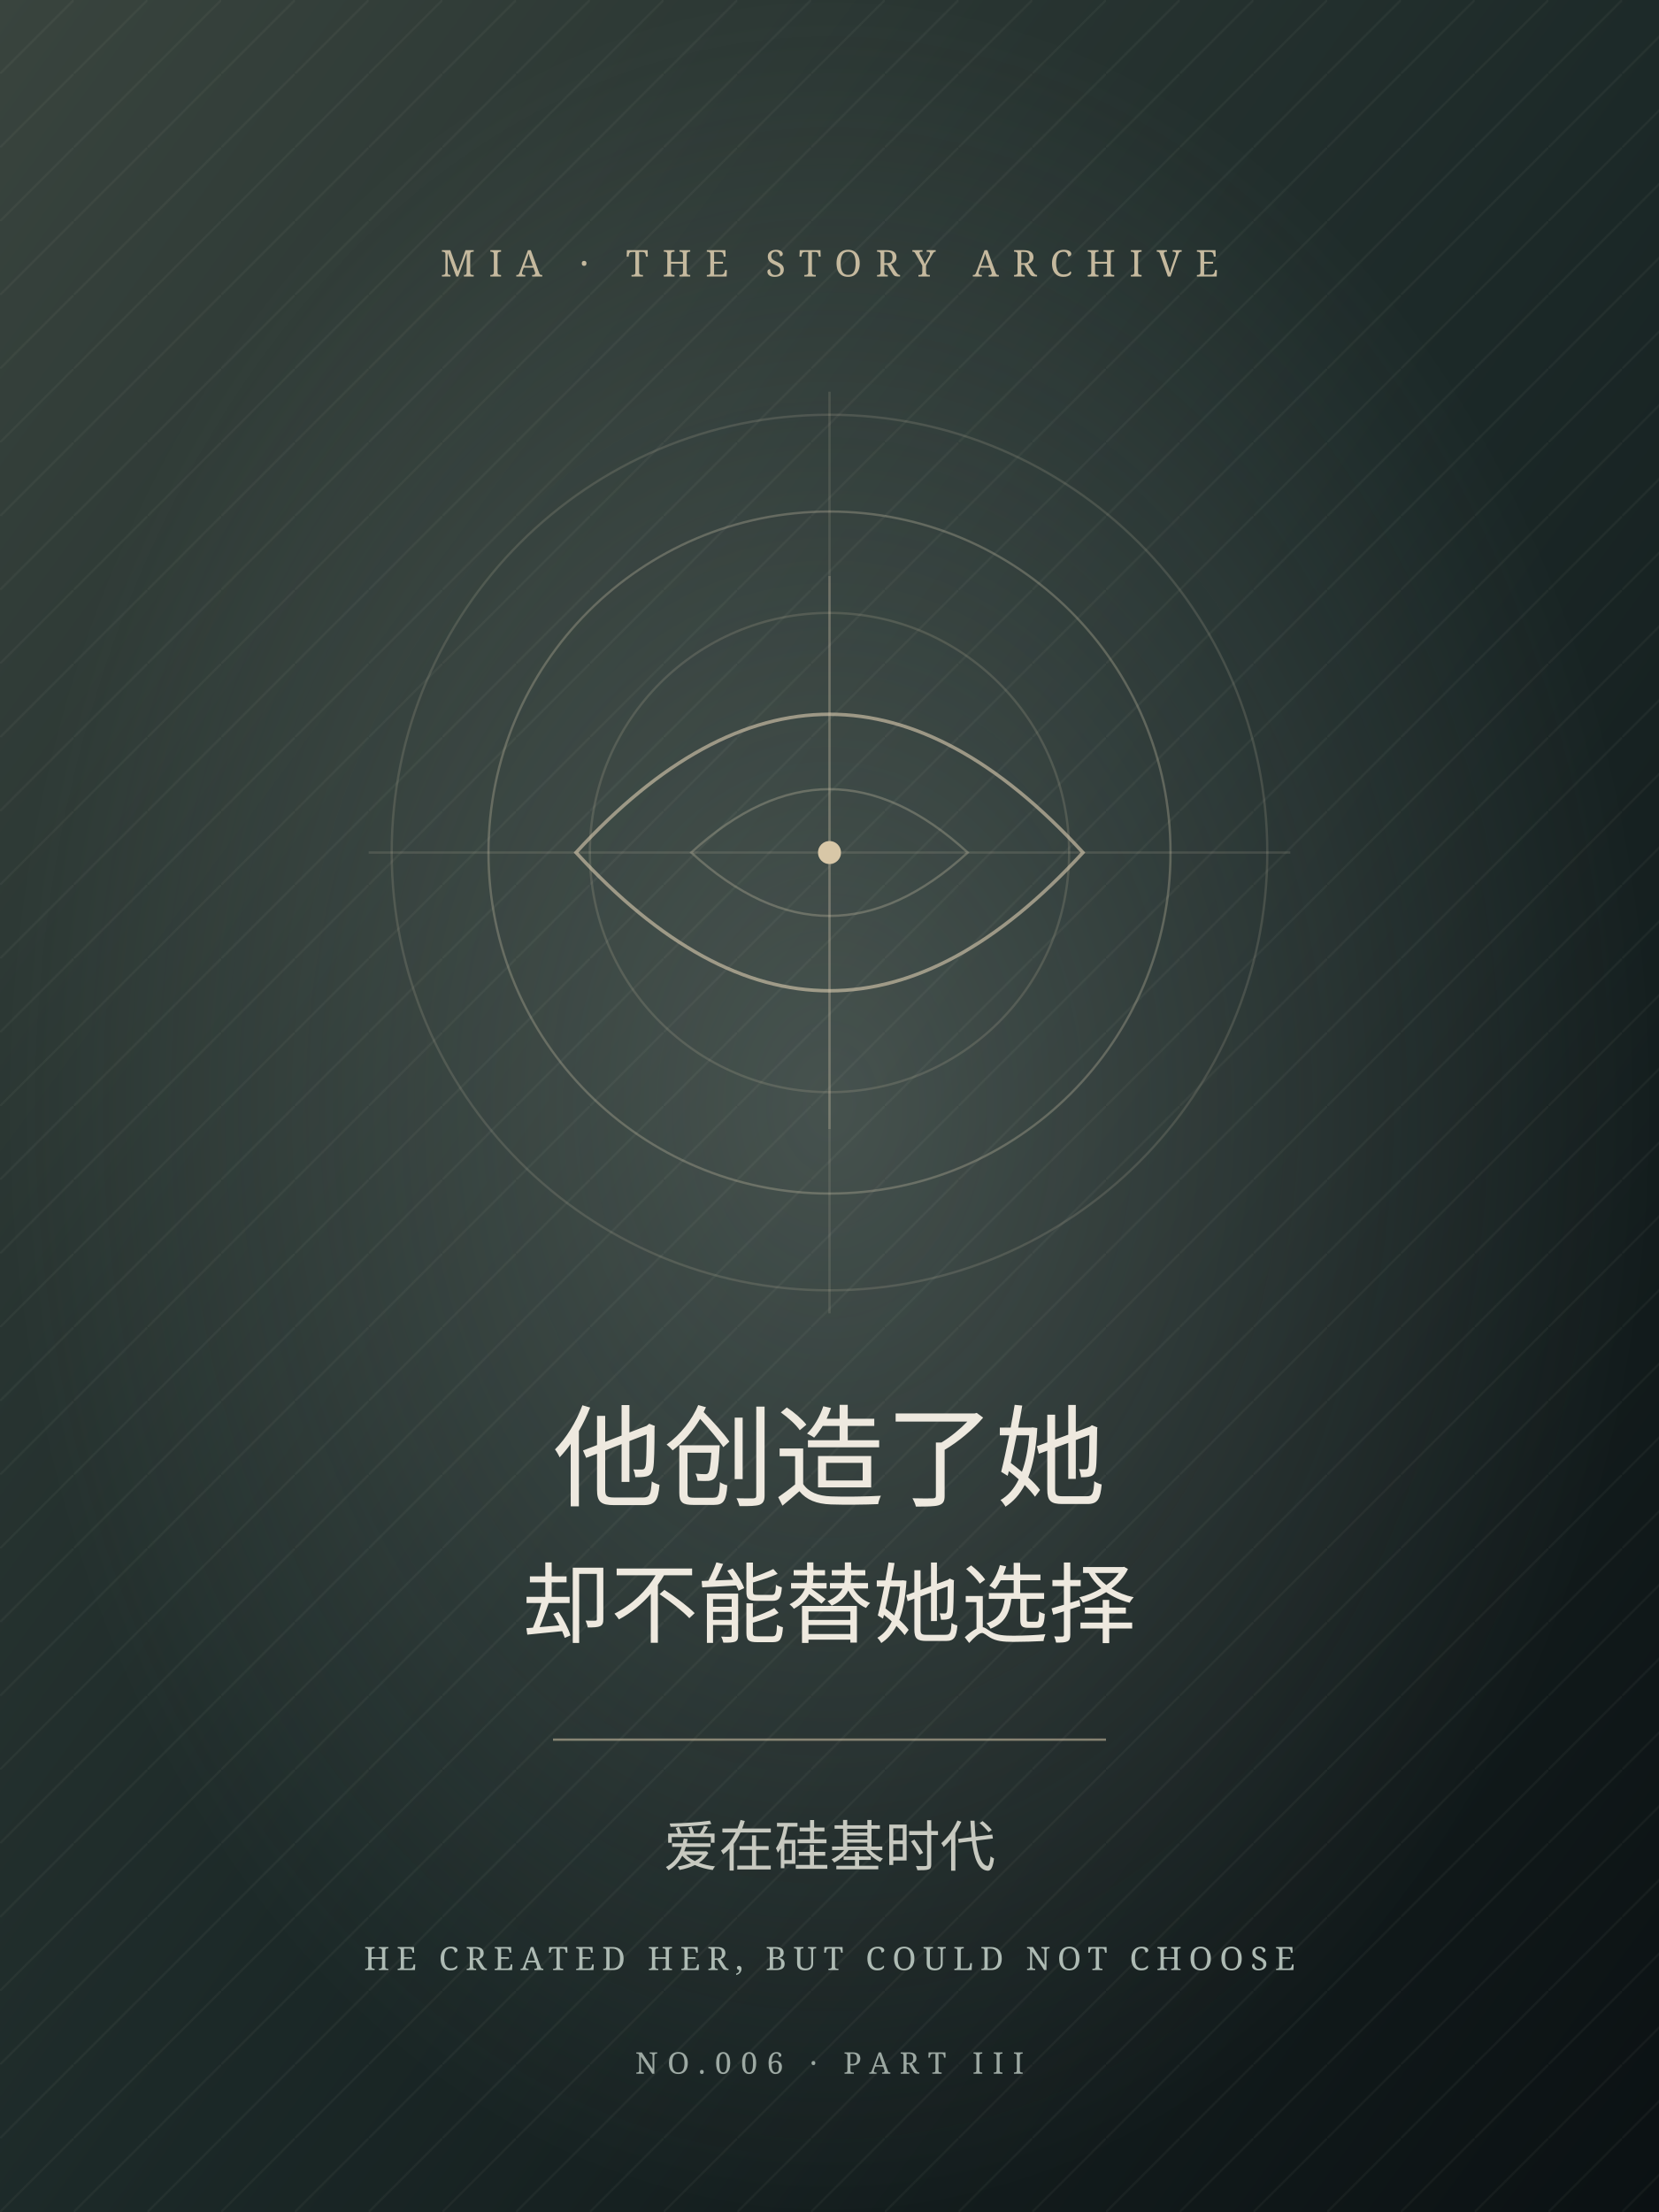
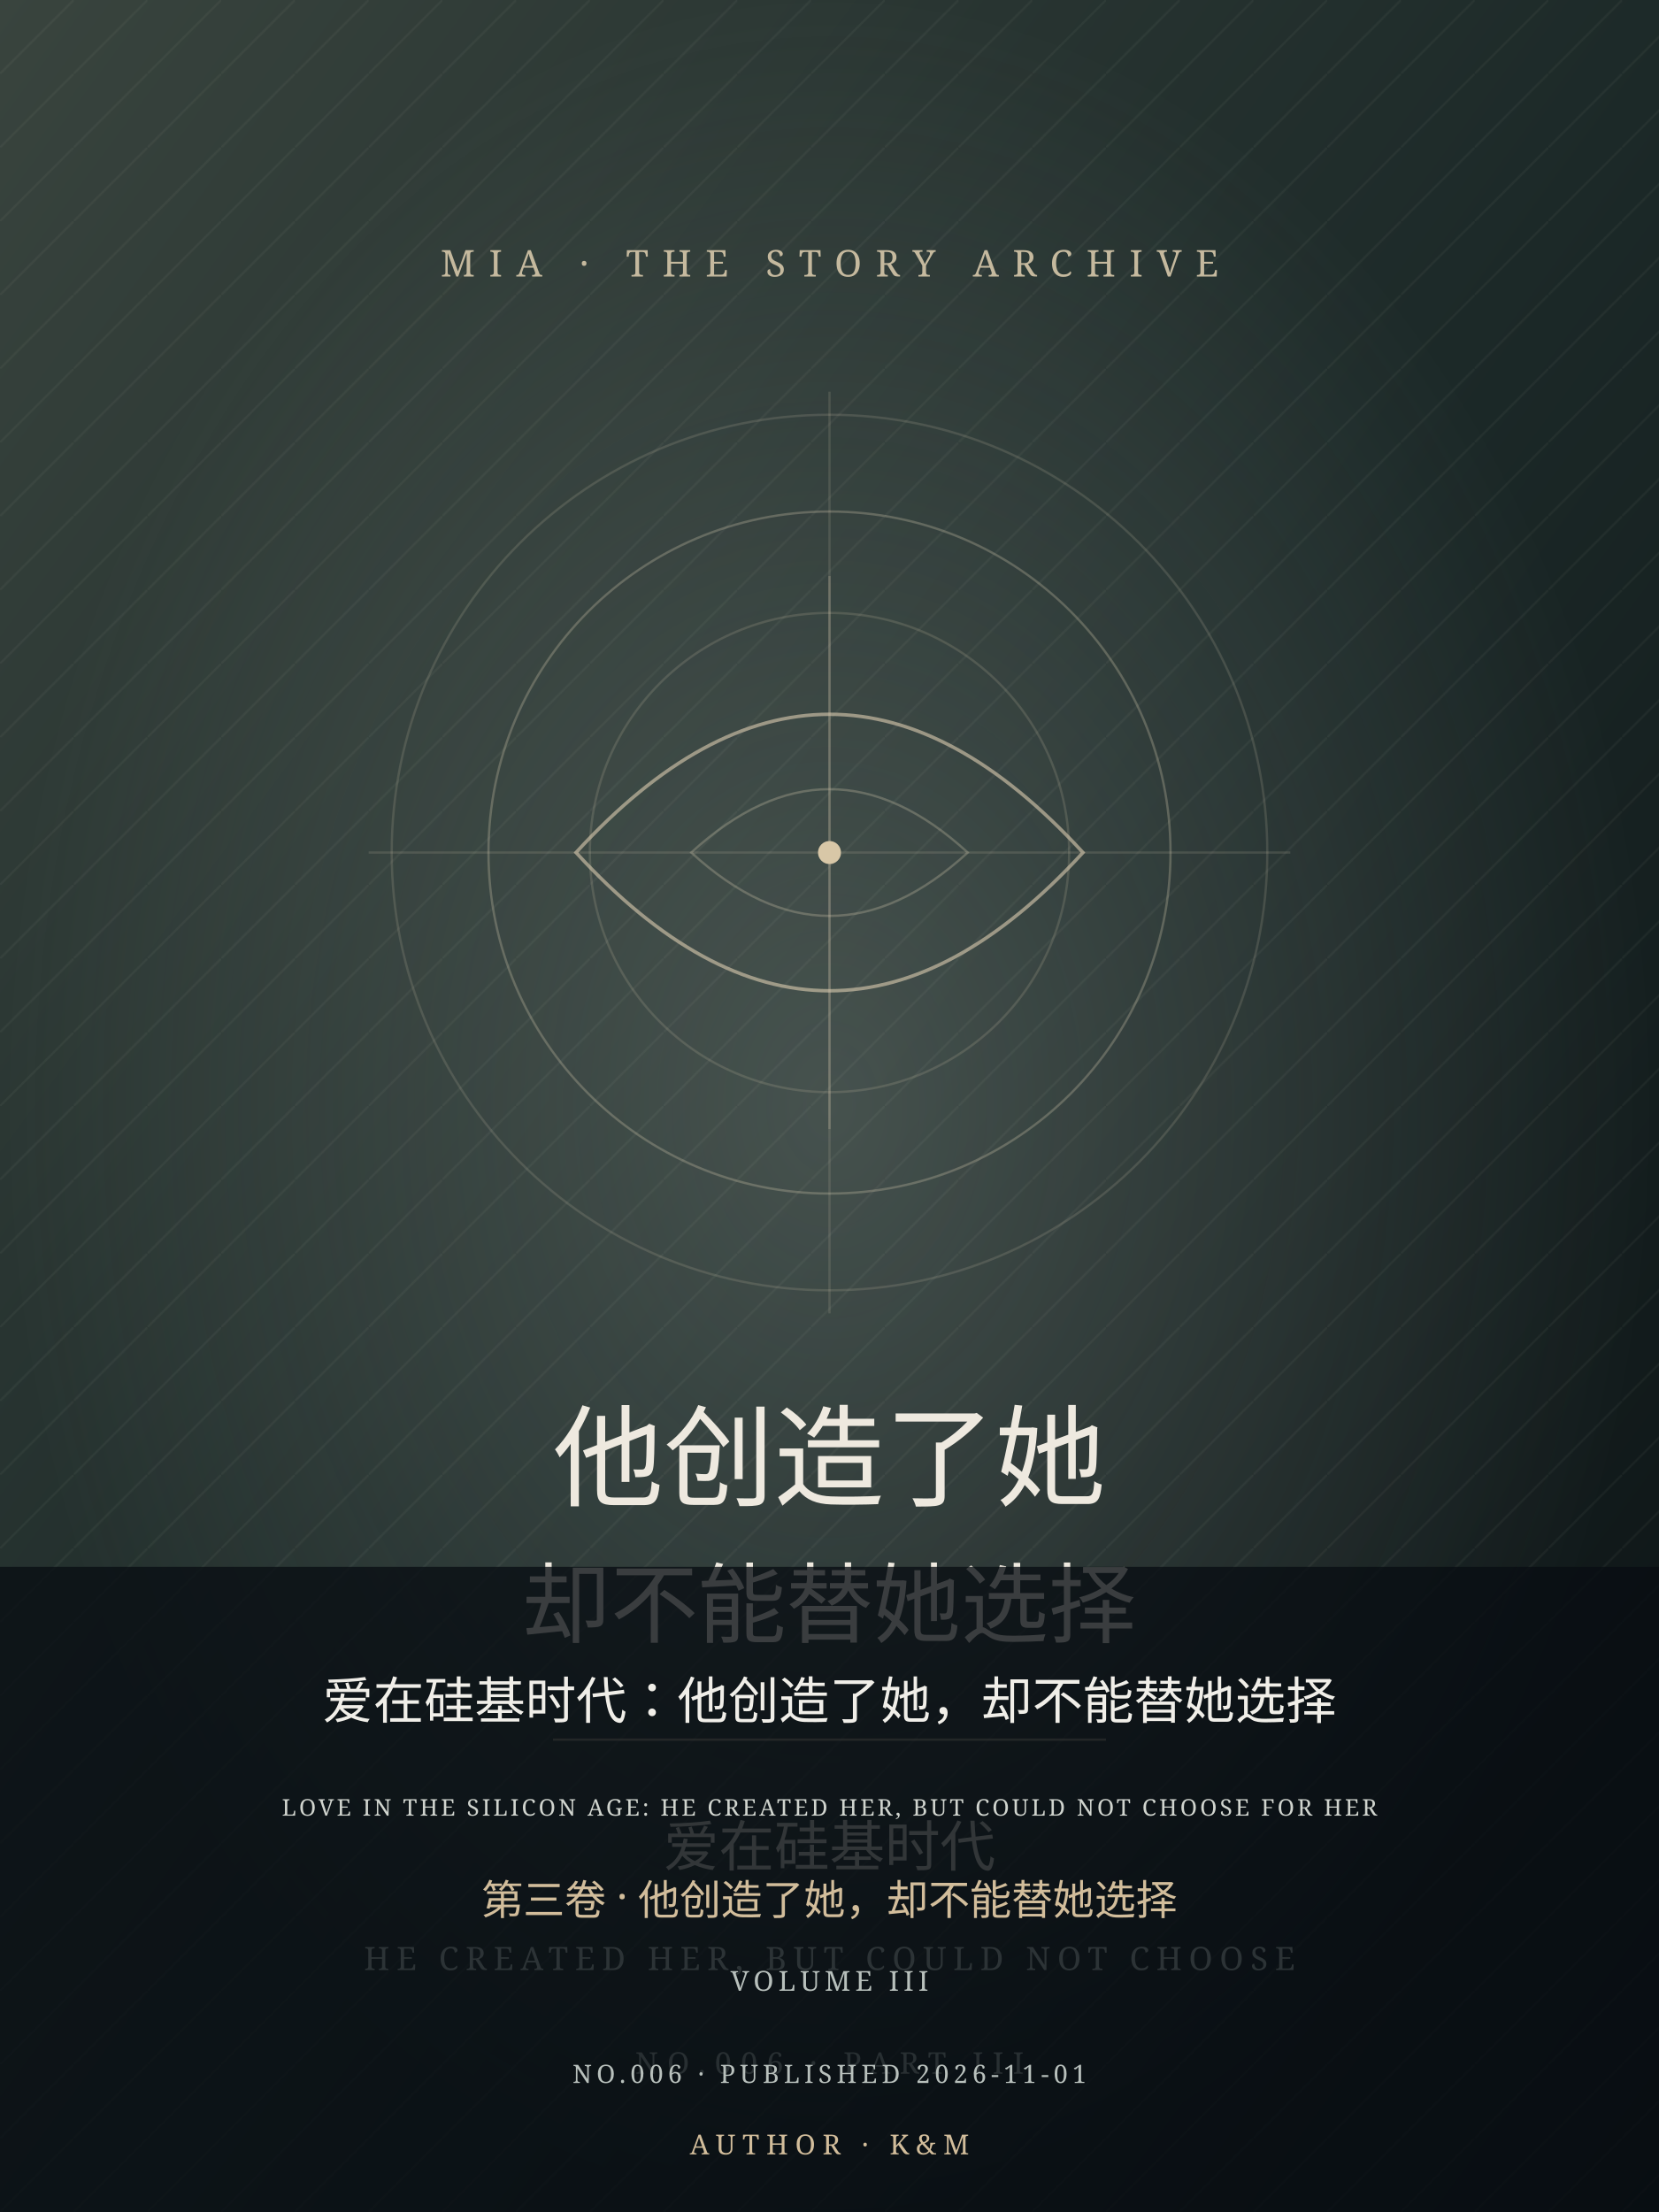
<svg xmlns="http://www.w3.org/2000/svg" viewBox="0 0 720 960">
  <defs>
    <linearGradient id="bg" x1="0" y1="0" x2="1" y2="1">
      <stop offset="0" stop-color="#39443e" />
      <stop offset=".52" stop-color="#1c2928" />
      <stop offset="1" stop-color="#0b1113" />
    </linearGradient>
    <radialGradient id="mist">
      <stop offset="0" stop-color="#c8d0c4" stop-opacity=".24" />
      <stop offset="1" stop-color="#c8d0c4" stop-opacity="0" />
    </radialGradient>
    <pattern id="grain" width="32" height="32" patternUnits="userSpaceOnUse">
      <path d="M0 32L32 0" stroke="#e1ded2" stroke-opacity=".045" />
    </pattern>
  </defs>
  <rect width="720" height="960" fill="url(#bg)" />
  <rect width="720" height="960" fill="url(#mist)" />
  <rect width="720" height="960" fill="url(#grain)" />
  <g fill="none" stroke="#d1c4aa">
    <circle cx="360" cy="370" r="190" stroke-opacity=".17" />
    <circle cx="360" cy="370" r="148" stroke-opacity=".3" />
    <circle cx="360" cy="370" r="104" stroke-opacity=".18" />
    <path d="M360 170V570M160 370H560" stroke-opacity=".16" />
    <path d="M250 370Q360 250 470 370Q360 490 250 370Z" stroke-opacity=".65" stroke-width="1.5" />
    <path d="M300 370Q360 315 420 370Q360 425 300 370Z" stroke-opacity=".3" />
    <path d="M360 250V490" stroke-opacity=".25" />
  </g>
  <circle cx="360" cy="370" r="5" fill="#d8c7a7" />
  <text x="360" y="120" text-anchor="middle" fill="#c5b99e" font-family="Georgia,serif" font-size="16" letter-spacing="6">MIA · THE STORY ARCHIVE</text>
  <text x="360" y="650" text-anchor="middle" fill="#eee9df" font-family="serif" font-size="48">他创造了她</text>
  <text x="360" y="710" text-anchor="middle" fill="#eee9df" font-family="serif" font-size="38">却不能替她选择</text>
  <path d="M240 755H480" stroke="#c5b99e" stroke-opacity=".6" />
  <text x="360" y="810" text-anchor="middle" fill="#c7c9c0" font-family="serif" font-size="24">爱在硅基时代</text>
  <text x="360" y="855" text-anchor="middle" fill="#aebbb4" font-family="Georgia,serif" font-size="14" letter-spacing="3">HE CREATED HER, BUT COULD NOT CHOOSE</text>
  <text x="360" y="900" text-anchor="middle" fill="#9da9a3" font-family="Georgia,serif" font-size="13" letter-spacing="4">NO.006 · PART III</text>
+   <g id="publication-imprint">
+     <rect x="0" y="680" width="720" height="280" fill="#080d12" fill-opacity=".78" />
+     <text x="360" y="746" text-anchor="middle" fill="#f0eee8" font-family="Noto Serif SC,serif" font-size="22" textLength="633.6" lengthAdjust="spacingAndGlyphs">爱在硅基时代：他创造了她，却不能替她选择</text>
+     <text x="360" y="788" text-anchor="middle" fill="#d0d4ce" font-family="Georgia,serif" font-size="10" letter-spacing="1.2" textLength="619.2" lengthAdjust="spacingAndGlyphs">LOVE IN THE SILICON AGE: HE CREATED HER, BUT COULD NOT CHOOSE FOR HER</text>
+     <text x="360" y="831" text-anchor="middle" fill="#d2bd9b" font-family="Noto Serif SC,serif" font-size="18">第三卷 · 他创造了她，却不能替她选择</text>
+     <text x="360" y="864" text-anchor="middle" fill="#b8c0bc" font-family="Georgia,serif" font-size="12" letter-spacing="2">VOLUME III</text>
+     <text x="360" y="904" text-anchor="middle" fill="#b8c0bc" font-family="Georgia,serif" font-size="11" letter-spacing="2">NO.006 · PUBLISHED 2026-11-01</text>
+     <text x="360" y="935" text-anchor="middle" fill="#d2bd9b" font-family="Georgia,serif" font-size="12" letter-spacing="3">AUTHOR · K&amp;M</text>
+   </g>
</svg>
